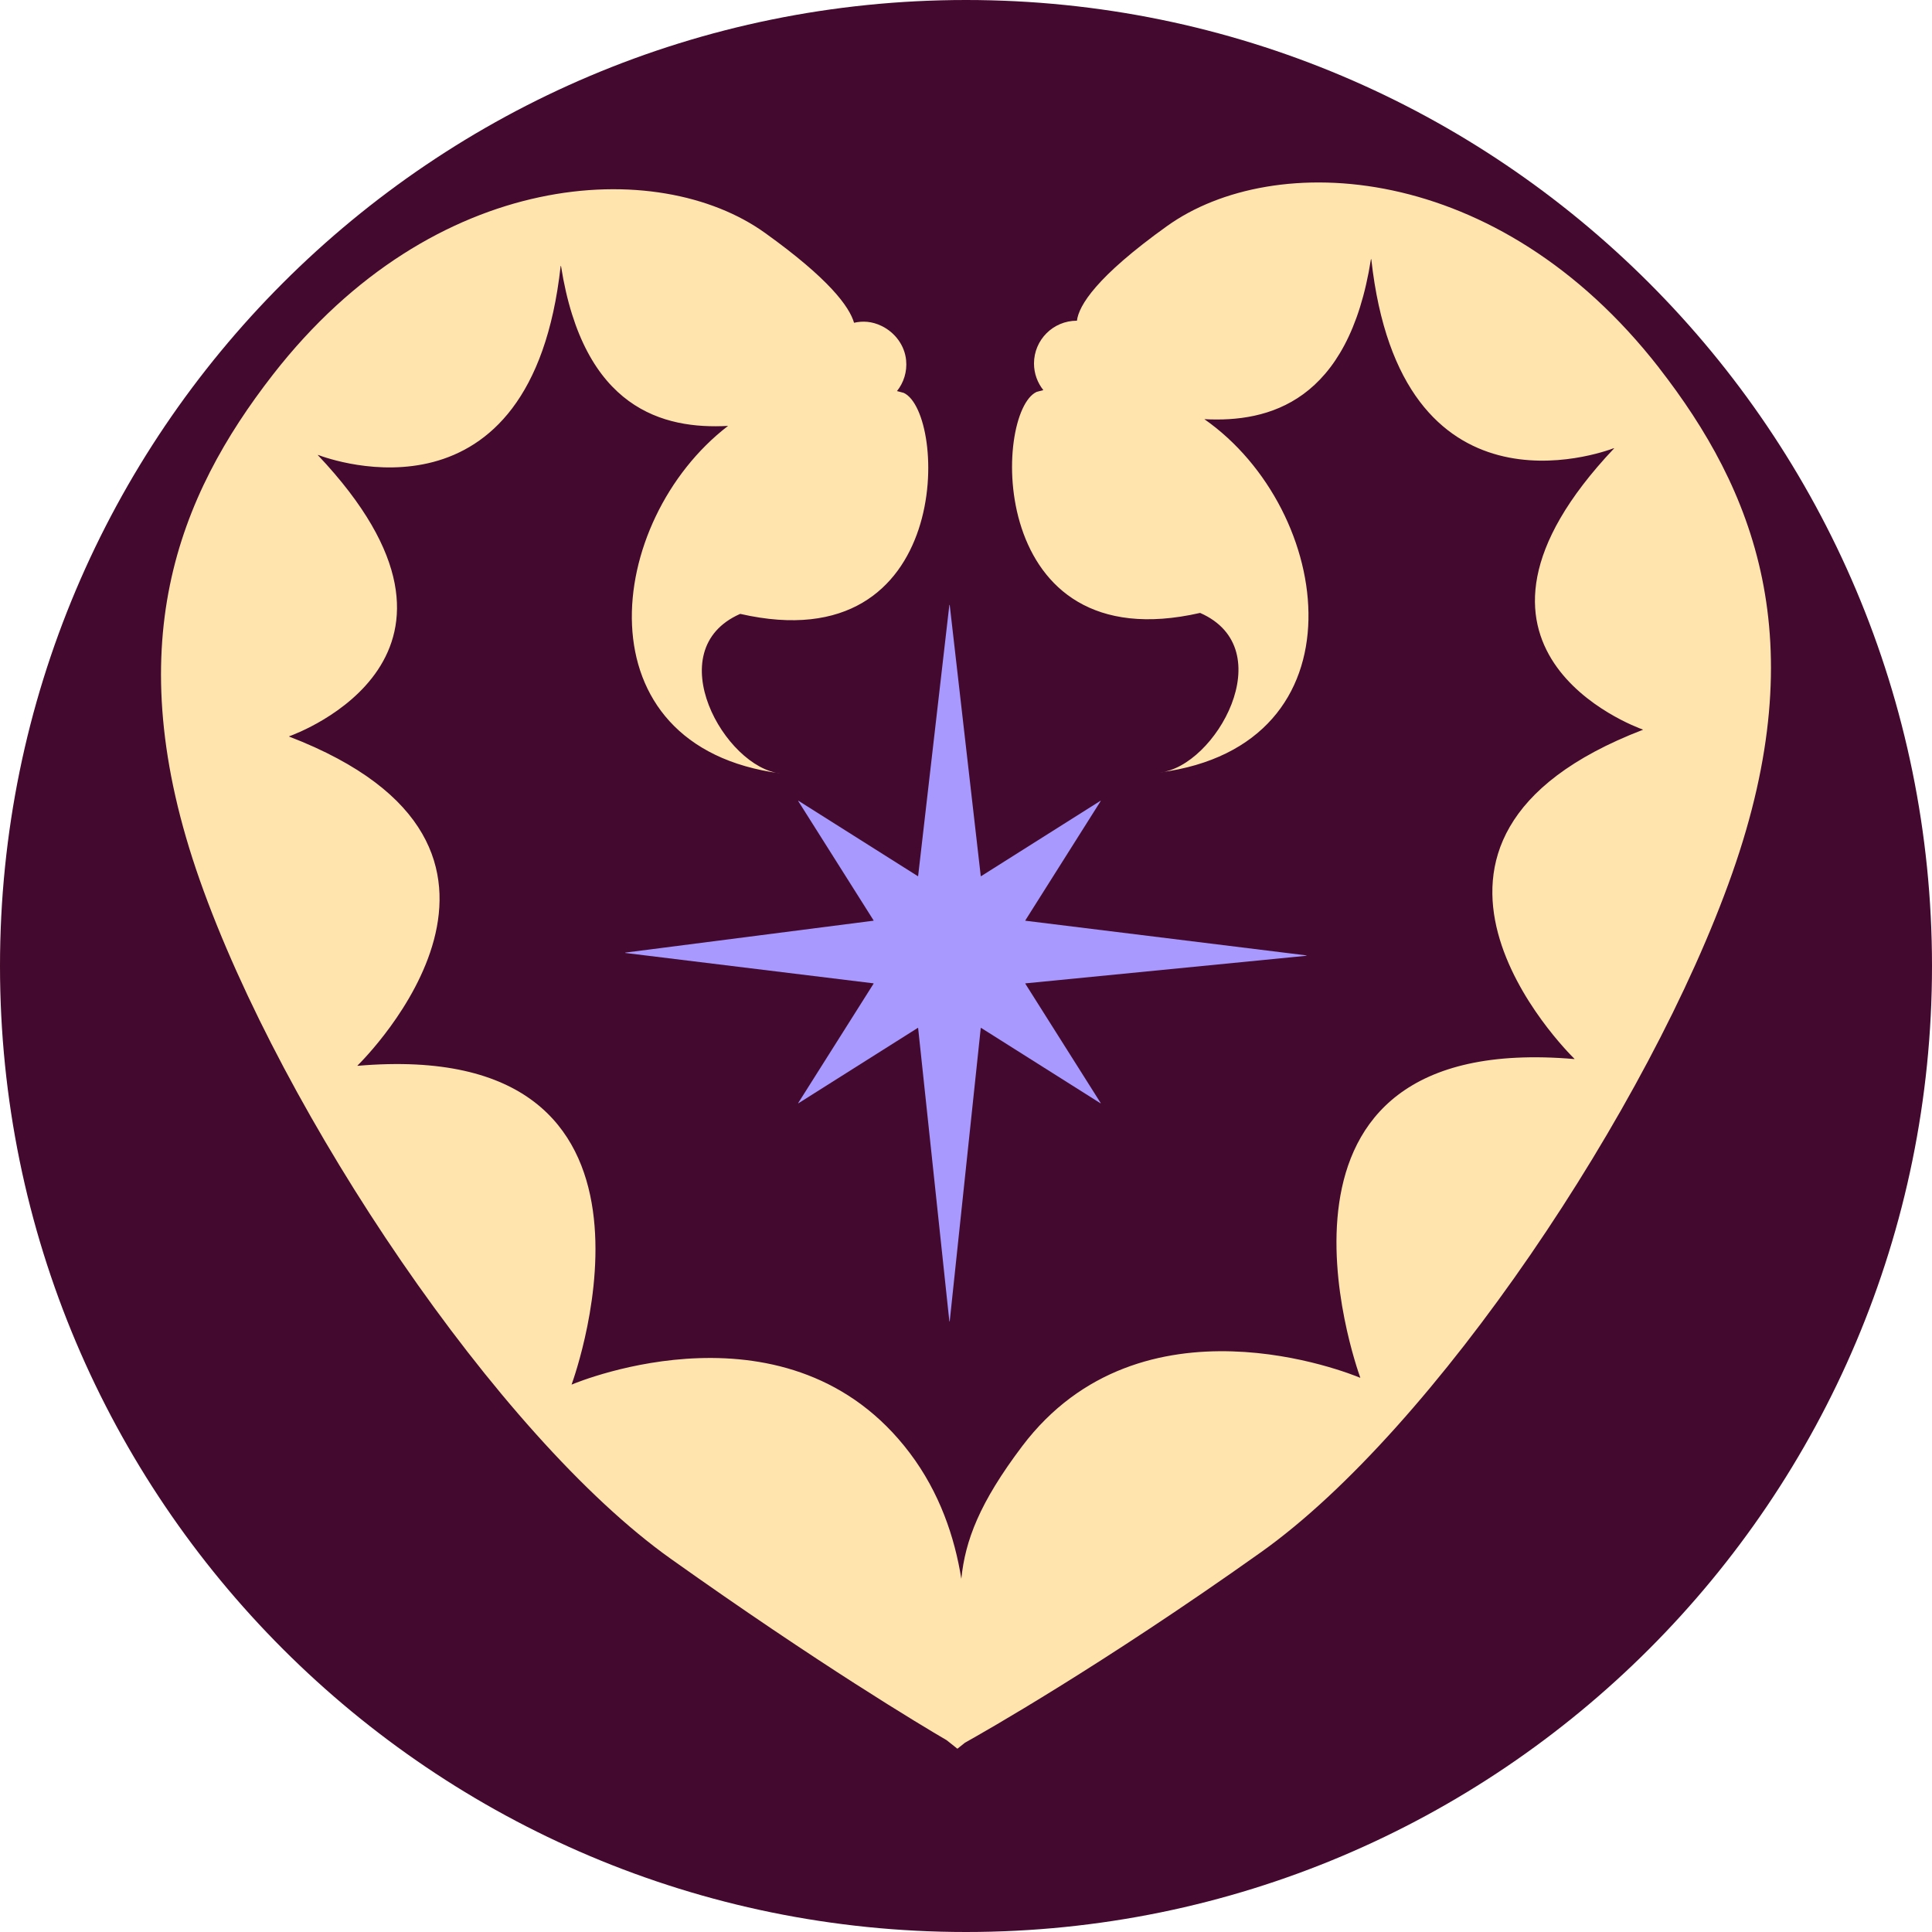
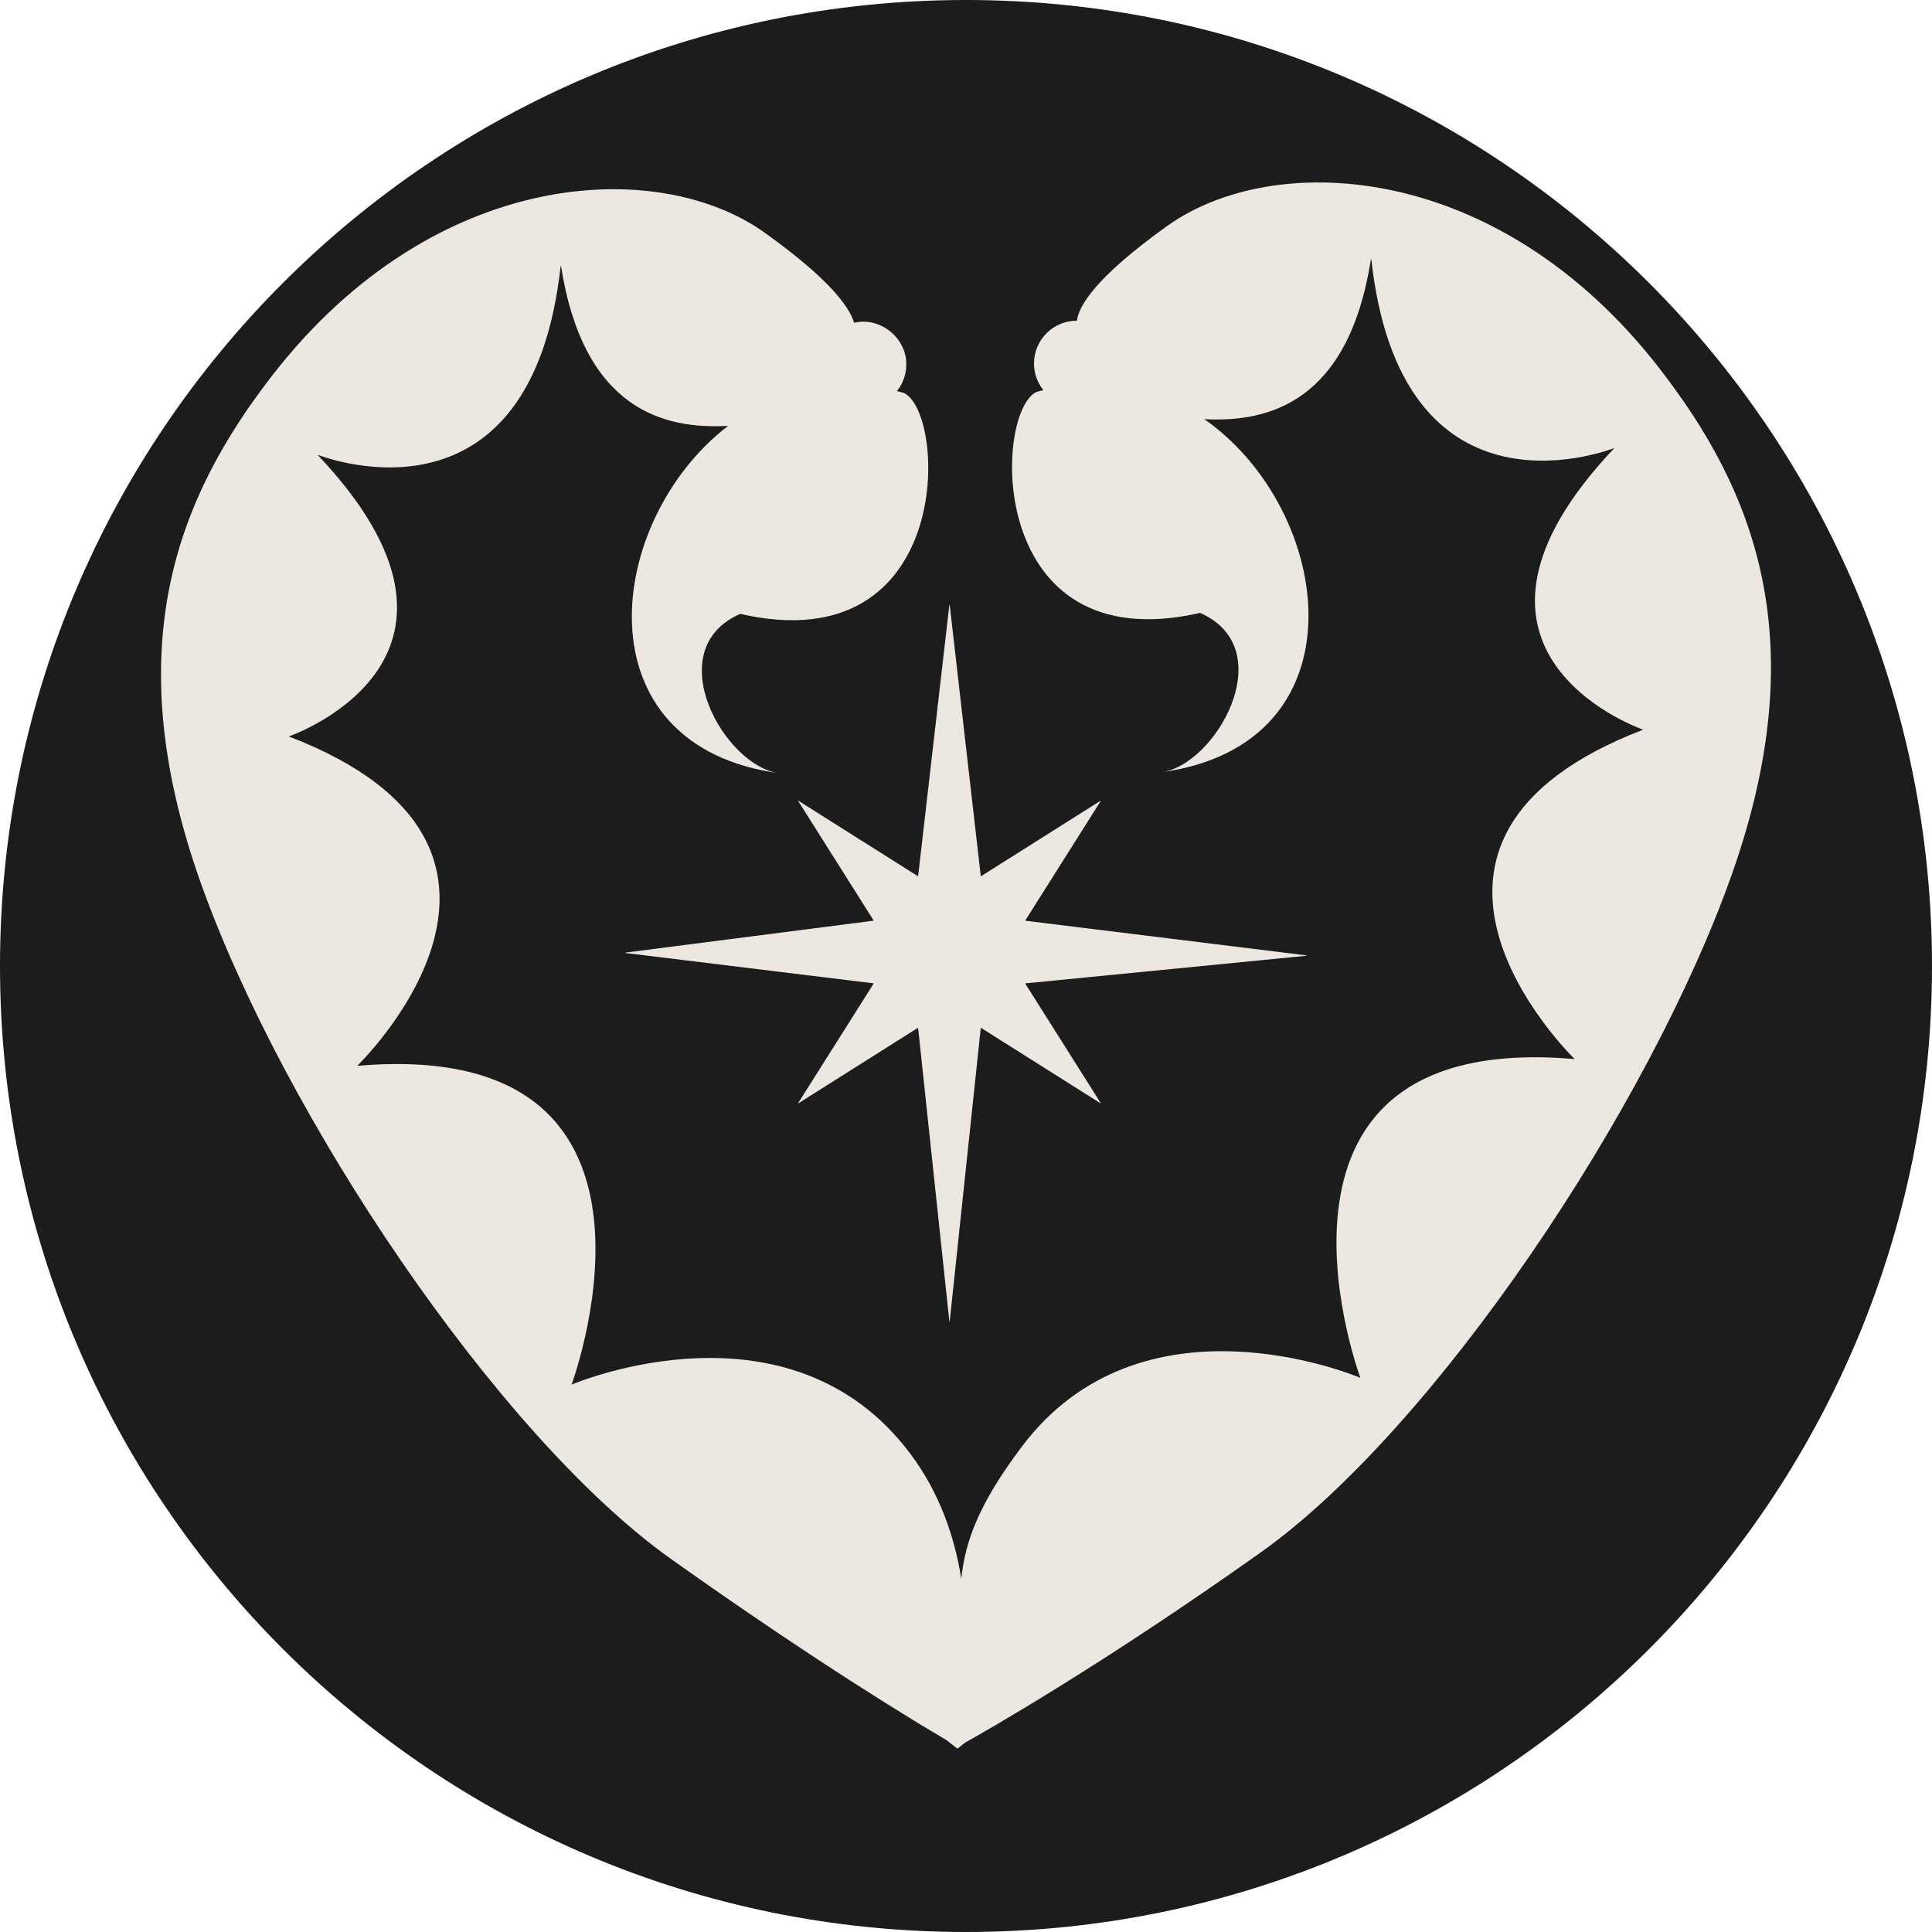
<svg xmlns="http://www.w3.org/2000/svg" viewBox="-60 -60 720 720">
-   <circle cx="300" cy="300" r="360" fill="#44092e" />
-   <path fill="#ffe4ae" d="M558.31,77.12C498.13-.24,414.73-4.28,374.92,24.25c-26.47,18.97-32.88,29.64-33.58,35.27-.02,0-.04,0-.06,0-8.8,0-15.94,7.14-15.94,15.94,0,3.75,1.31,7.2,3.48,9.92-.82.22-1.64.41-2.47.66h-.01c-16.18,7.37-19.08,100.6,60.88,82.38h.04c30.59,13.46,5.59,57.46-15.07,59.46,77.11-10.13,65.15-97.74,16.64-131.67h0c24.01,1.27,53.7-6.31,62.08-59.61h.13c10.92,99.03,85.55,72.27,90.4,70.42.06-.02.1.06.06.1-70.69,74.8,7.56,103.64,10.76,104.77v.08c-107.2,41.24-28.33,119.86-25.49,122.64.03.03,0,.07-.05.07-125.68-10.8-81.43,114.17-79.79,118.69.02.05-.02.1-.08.07-3.52-1.47-81.57-33.25-125.95,25.56-15.87,21.03-21.21,35.12-22.64,49.37h0c-2.51-15.63-8.1-32.15-19.19-46.85-44.56-59.05-123.06-26.77-125.99-25.54-.03.01-.07-.01-.05-.05,1.37-3.75,46.31-129.56-79.78-118.73-.04,0-.07-.04-.05-.07,2.84-2.79,81.71-81.4-25.47-122.64v-.08c3.19-1.14,81.44-29.98,10.75-104.77-.04-.05,0-.13.06-.1,4.85,1.85,79.48,28.61,90.4-70.42h.13c8.4,53.43,38.22,60.92,62.26,59.6h0c-46.02,35.34-55.95,119.59,19.58,129.51-20.66-1.99-45.67-46-15.07-59.45h.04c79.95,18.22,77.06-75.02,60.88-82.38h-.01c-.83-.25-1.65-.45-2.47-.66,2.48-3.11,3.83-7.15,3.4-11.52-.54-5.5-4.13-10.3-9.1-12.73-3.69-1.8-7.15-1.92-10.3-1.2h0c-1.74-5.99-9.28-16.36-33.21-33.51C185.27-1.76,101.87,2.27,41.69,79.64,6.44,124.97-16.33,180.65,14.47,268.04c30.8,87.4,111.04,207.03,175.51,252.88,55.42,39.41,93.29,62.03,102.84,67.62h0s3.97,3.16,3.97,3.16h0s2.83-2.25,2.83-2.25h0c6.53-3.64,50.92-28.75,110.39-71.04,64.47-45.85,144.71-165.48,175.51-252.88,30.8-87.4,8.03-143.08-27.22-188.4Z" />
-   <path fill="#a899ff" d="M282.06,266.53l-44.5-28.1c-.06-.04-.13.03-.09.09l28.1,44.5-.05.1-92.5,11.89v.13s92.5,11.32,92.5,11.32l.05.1-28.1,44.5c-.04.06.03.13.09.09l44.5-28.1.1.05,11.64,109.34h.13s11.57-109.34,11.57-109.34l.1-.05,44.5,28.1c.06.04.13-.03.09-.09l-28.1-44.49.05-.1,104.75-10.29v-.13s-104.75-12.92-104.75-12.92l-.05-.1,28.1-44.5c.04-.06-.03-.13-.09-.09l-44.5,28.1-.1-.05-11.57-101.05h-.13s-11.64,101.05-11.64,101.05l-.1.05Z" />
+   <circle cx="300" cy="300" r="360" fill="#1c1c1c" />
+   <path fill="#ece8e1" d="M558.31,77.12C498.13-.24,414.73-4.28,374.92,24.25c-26.47,18.97-32.88,29.64-33.58,35.27-.02,0-.04,0-.06,0-8.8,0-15.94,7.14-15.94,15.94,0,3.75,1.31,7.2,3.48,9.92-.82.22-1.64.41-2.47.66h-.01c-16.18,7.37-19.08,100.6,60.88,82.38h.04c30.59,13.46,5.59,57.46-15.07,59.46,77.11-10.13,65.15-97.74,16.64-131.67h0c24.01,1.27,53.7-6.31,62.08-59.61h.13c10.92,99.03,85.55,72.27,90.4,70.42.06-.02.1.06.06.1-70.69,74.8,7.56,103.64,10.76,104.77v.08c-107.2,41.24-28.33,119.86-25.49,122.64.03.03,0,.07-.05.07-125.68-10.8-81.43,114.17-79.79,118.69.02.05-.02.1-.08.07-3.52-1.47-81.57-33.25-125.95,25.56-15.87,21.03-21.21,35.12-22.64,49.37h0c-2.51-15.63-8.1-32.15-19.19-46.85-44.56-59.05-123.06-26.77-125.99-25.54-.03.01-.07-.01-.05-.05,1.37-3.75,46.31-129.56-79.78-118.73-.04,0-.07-.04-.05-.07,2.84-2.79,81.71-81.4-25.47-122.64v-.08c3.19-1.14,81.44-29.98,10.75-104.77-.04-.05,0-.13.06-.1,4.85,1.85,79.48,28.61,90.4-70.42h.13c8.4,53.43,38.22,60.92,62.26,59.6h0c-46.02,35.34-55.95,119.59,19.58,129.51-20.66-1.99-45.67-46-15.07-59.45h.04c79.95,18.22,77.06-75.02,60.88-82.38h-.01c-.83-.25-1.65-.45-2.47-.66,2.48-3.11,3.83-7.15,3.4-11.52-.54-5.5-4.13-10.3-9.1-12.73-3.69-1.8-7.15-1.92-10.3-1.2h0c-1.74-5.99-9.28-16.36-33.21-33.51C185.27-1.76,101.87,2.27,41.69,79.64,6.44,124.97-16.33,180.65,14.47,268.04c30.8,87.4,111.04,207.03,175.51,252.88,55.42,39.41,93.29,62.03,102.84,67.62h0s3.97,3.16,3.97,3.16h0s2.83-2.25,2.83-2.25h0c6.53-3.64,50.92-28.75,110.39-71.04,64.47-45.85,144.71-165.48,175.51-252.88,30.8-87.4,8.03-143.08-27.22-188.4Z" />
+   <path fill="#ece8e1" d="M282.06,266.53l-44.5-28.1c-.06-.04-.13.03-.09.09l28.1,44.5-.05.1-92.5,11.89v.13s92.5,11.32,92.5,11.32l.05.1-28.1,44.5c-.04.06.03.13.09.09l44.5-28.1.1.05,11.64,109.34h.13s11.57-109.34,11.57-109.34l.1-.05,44.5,28.1c.06.04.13-.03.09-.09l-28.1-44.49.05-.1,104.75-10.29v-.13s-104.75-12.92-104.75-12.92l-.05-.1,28.1-44.5c.04-.06-.03-.13-.09-.09l-44.5,28.1-.1-.05-11.57-101.05h-.13s-11.64,101.05-11.64,101.05l-.1.05Z" />
</svg>
